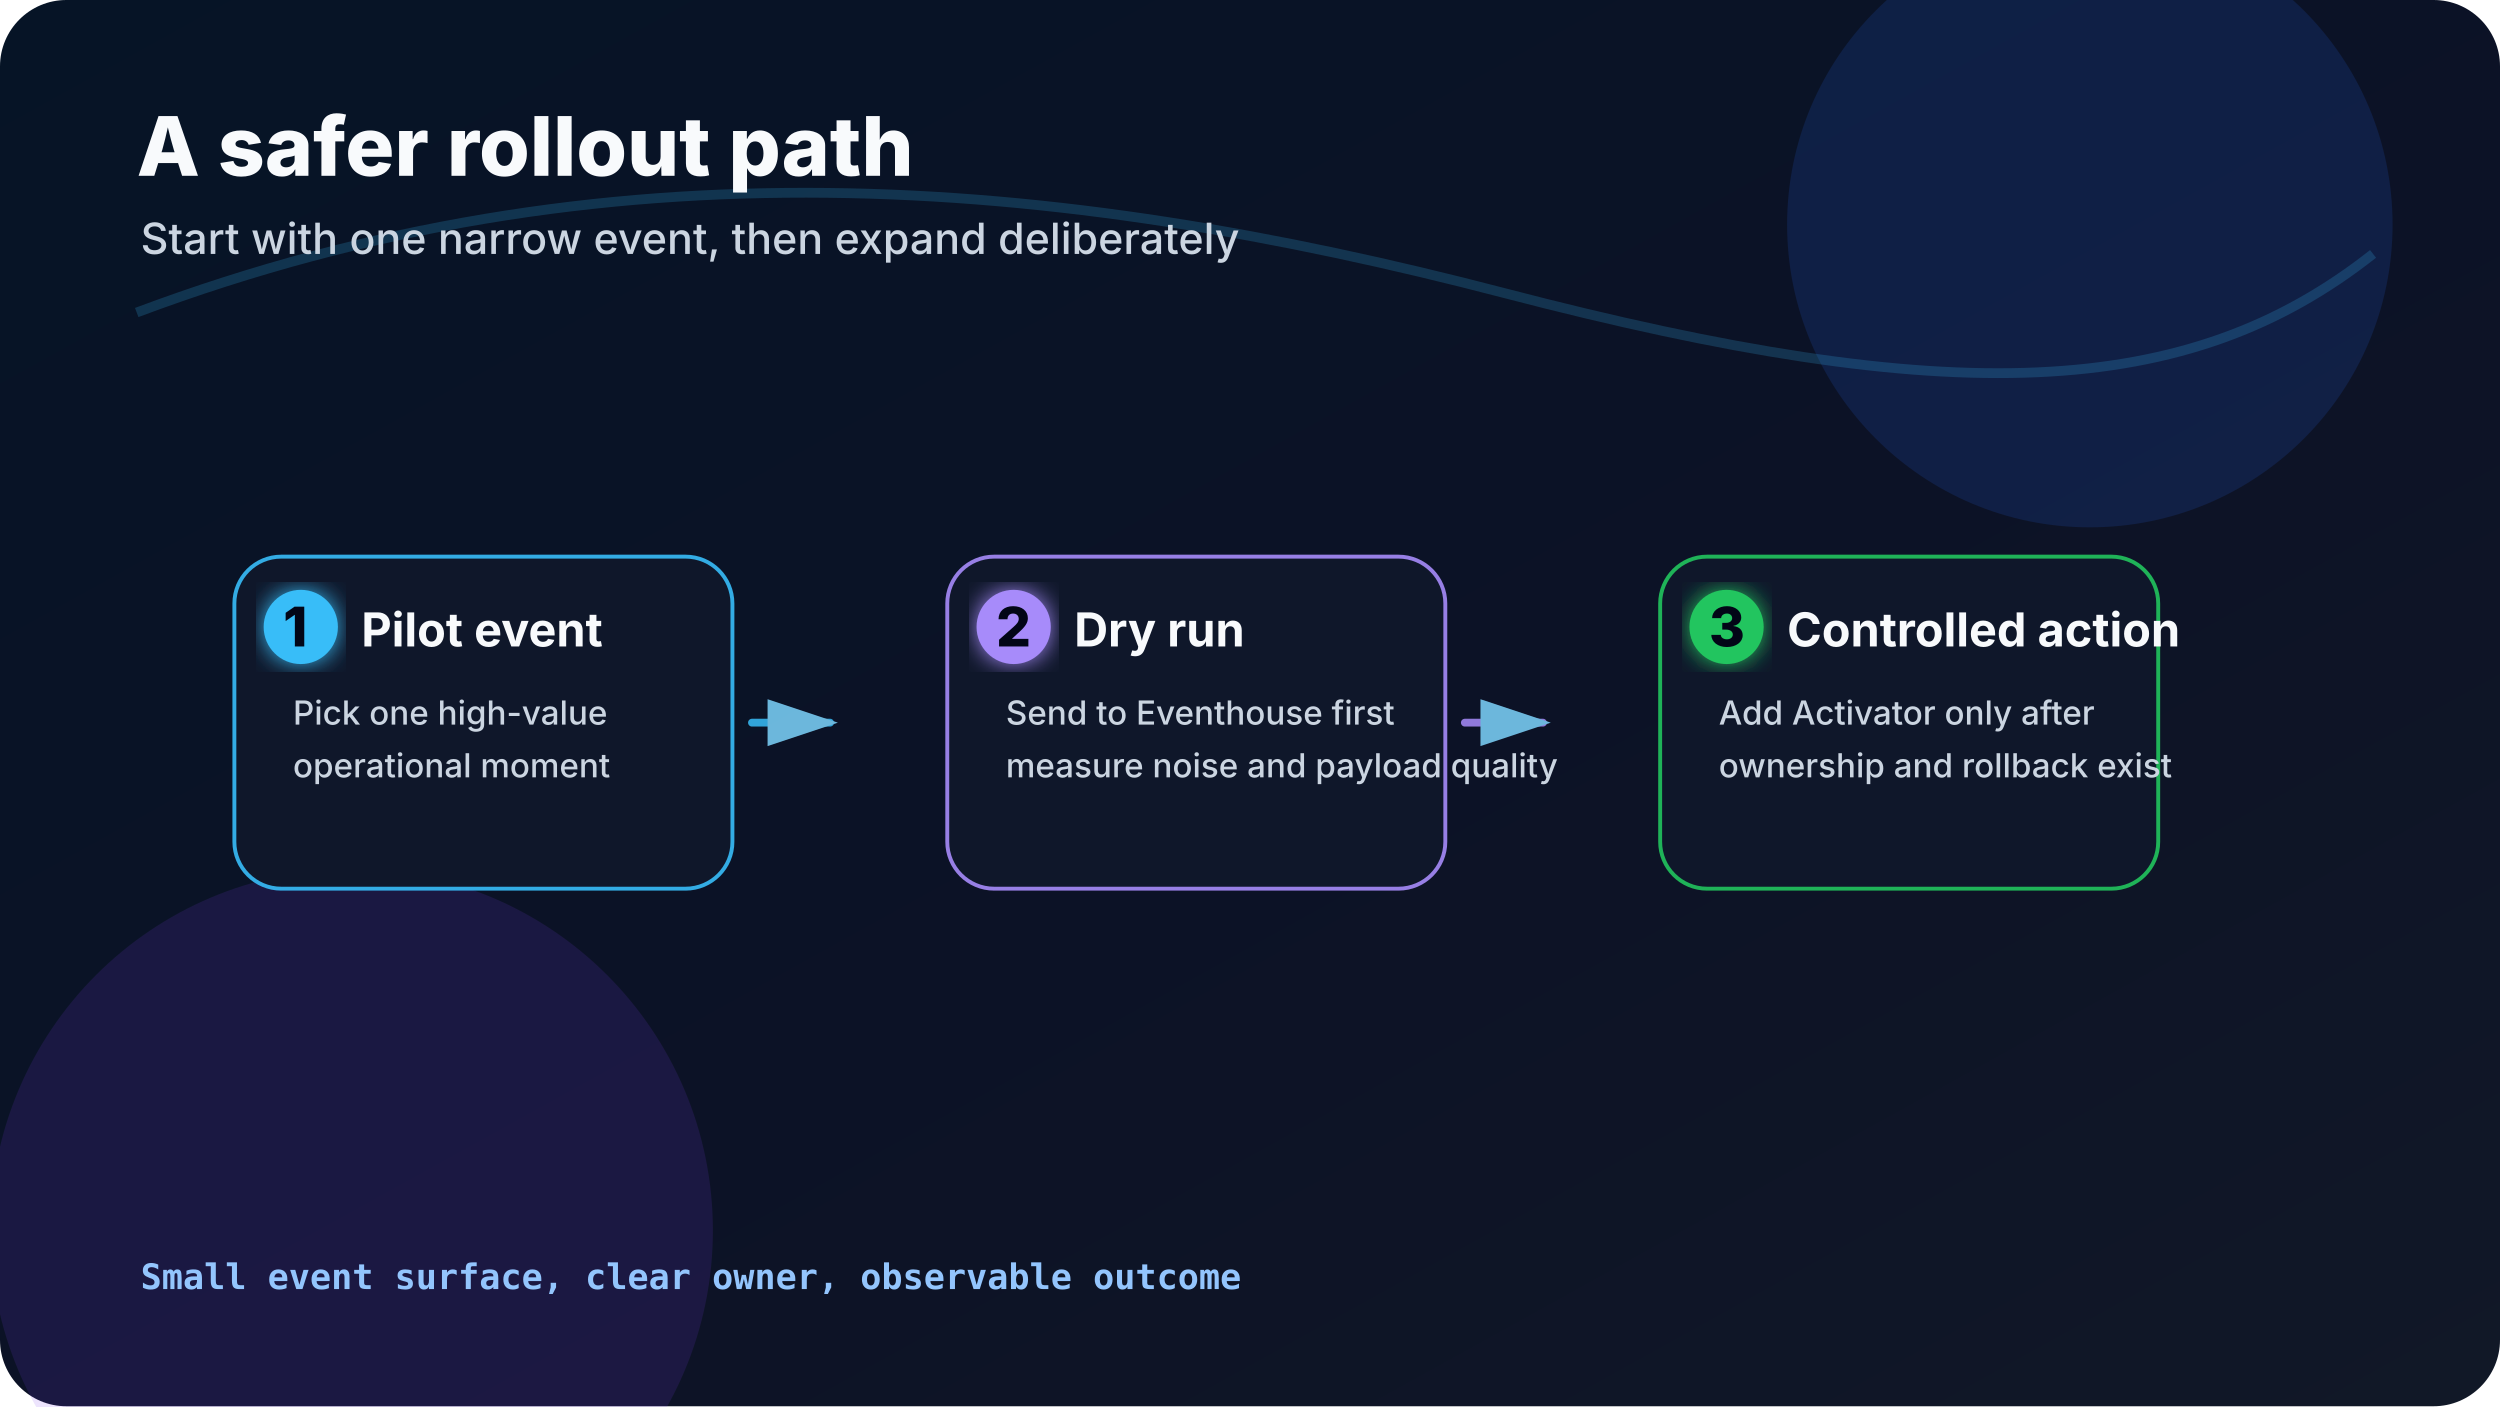
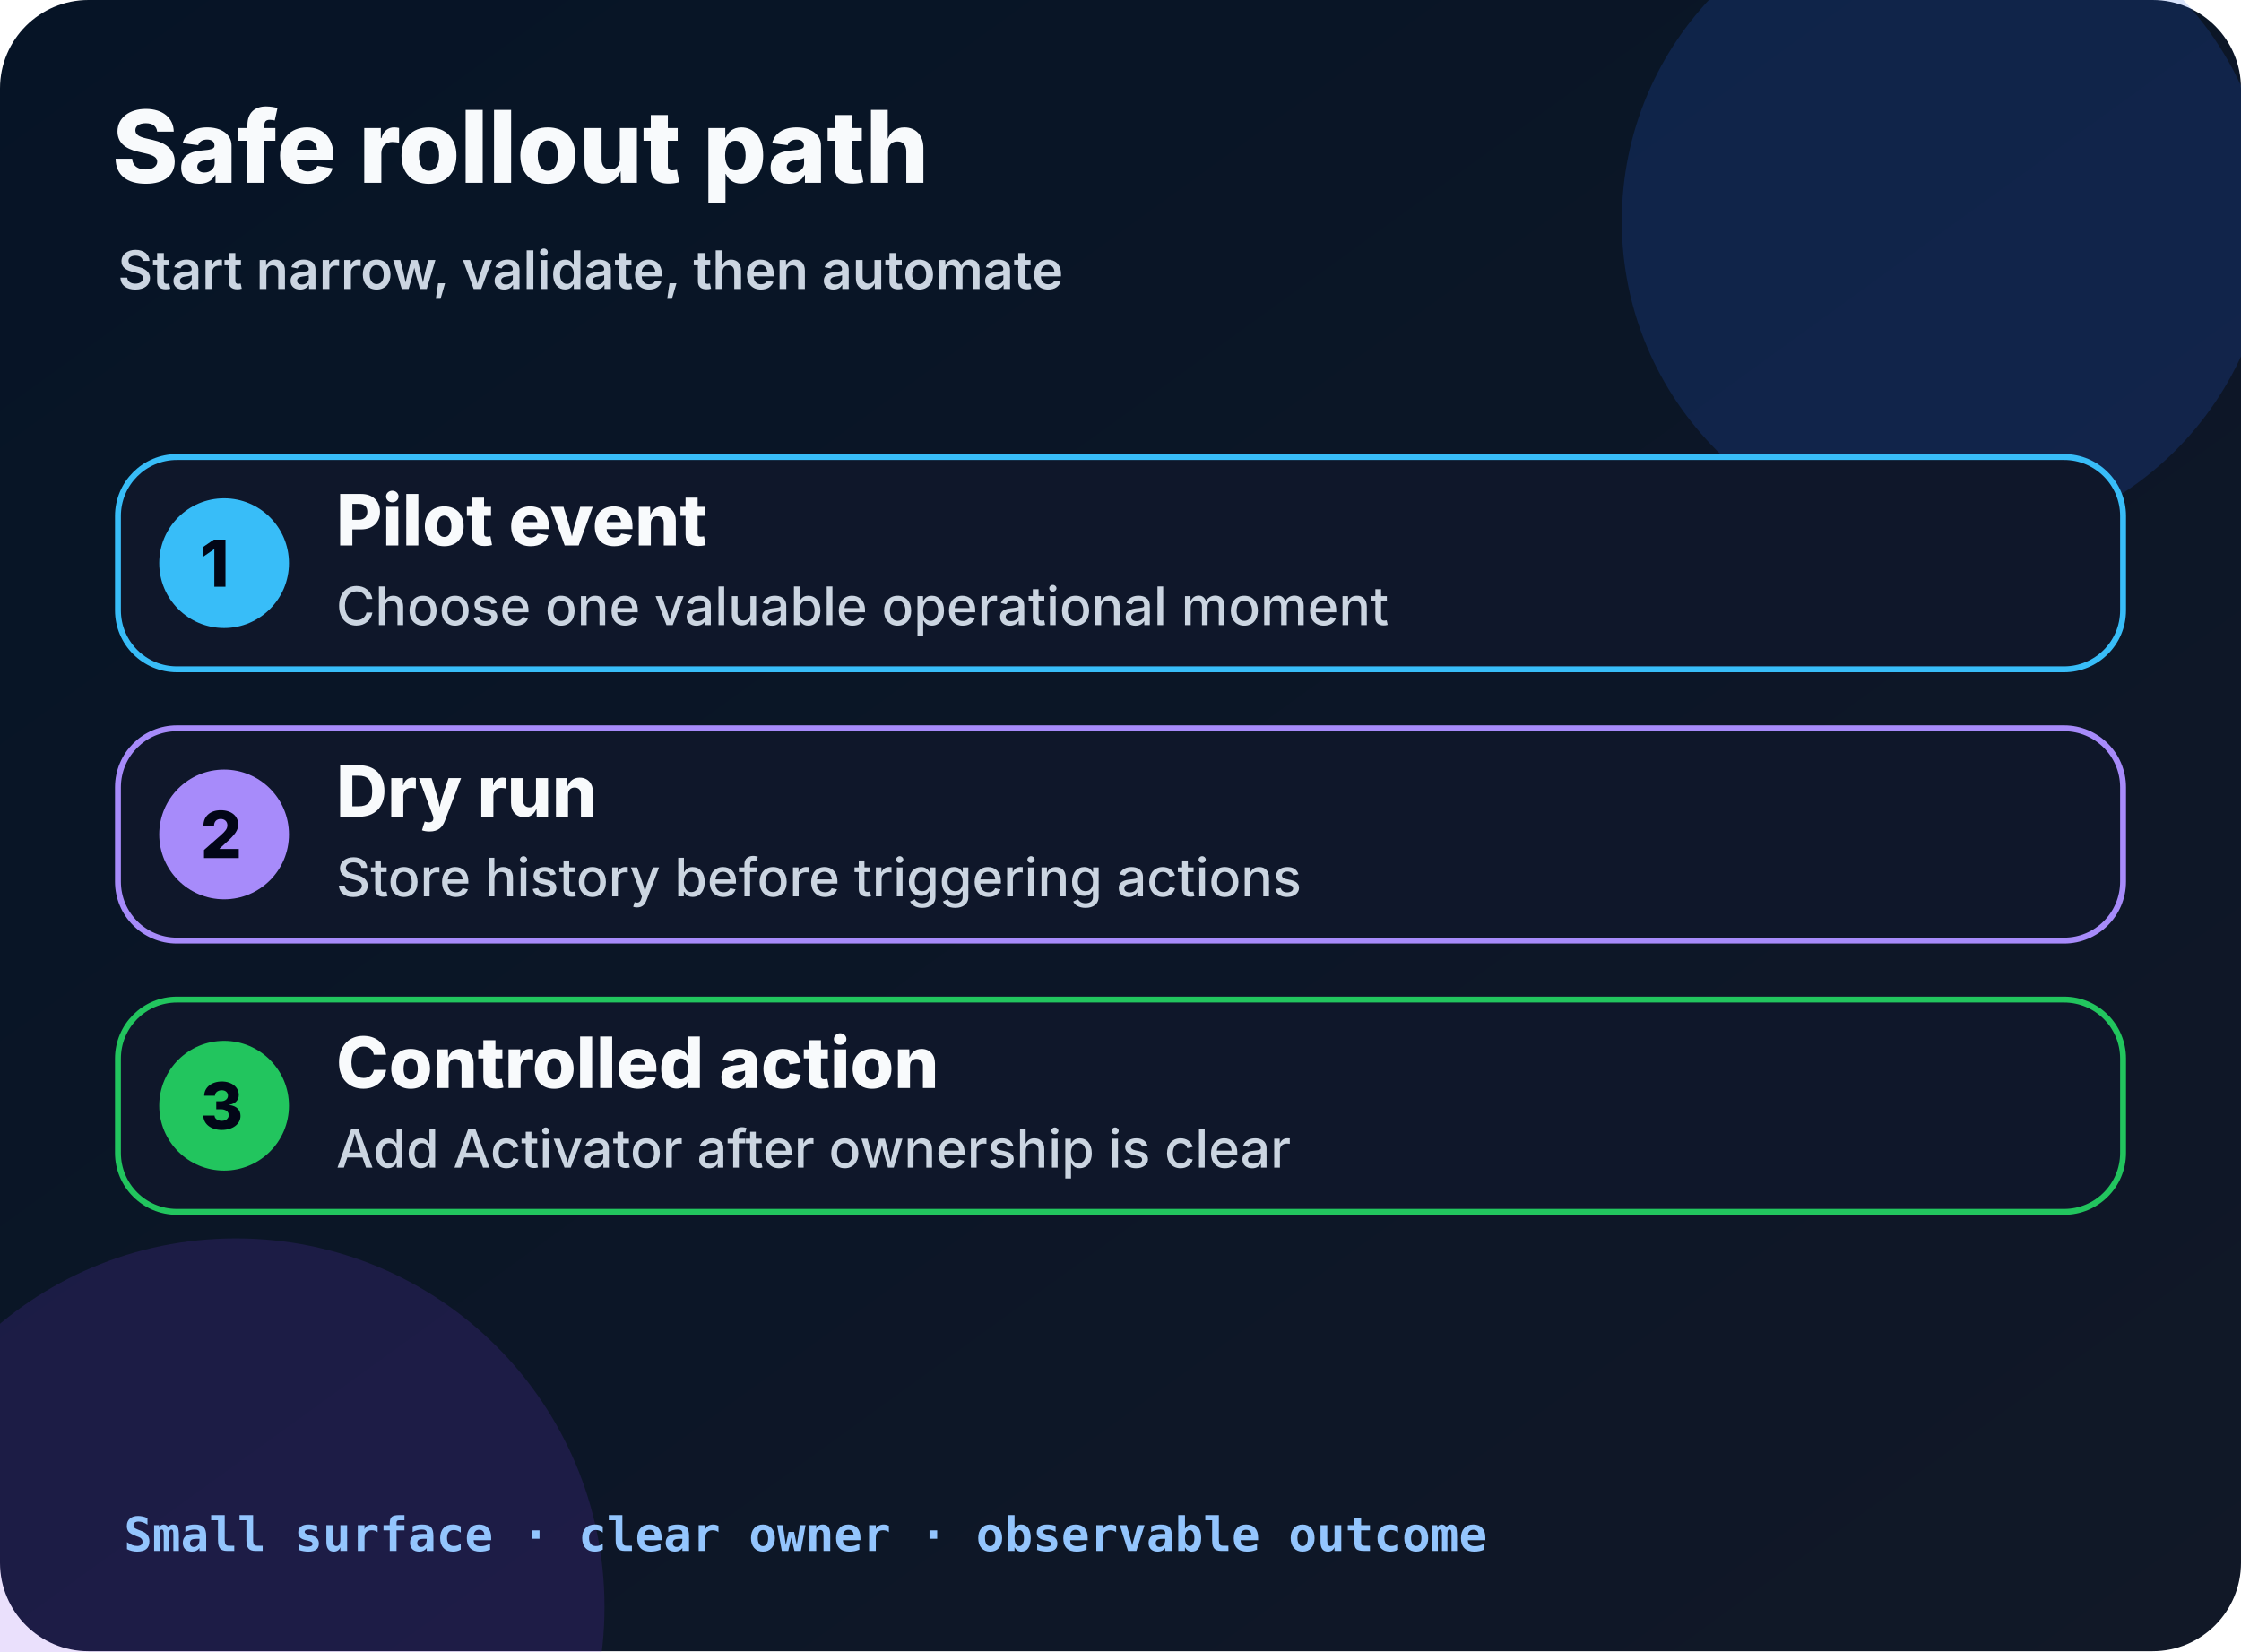
- <svg xmlns="http://www.w3.org/2000/svg" width="1280" height="720" viewBox="0 0 1280 720">
+ <svg xmlns="http://www.w3.org/2000/svg" width="760" height="560" viewBox="0 0 760 560">
  <defs>
    <linearGradient id="bg" x1="0" y1="0" x2="1" y2="1">
      <stop offset="0" stop-color="#061426" />
-       <stop offset="0.55" stop-color="#0c1226" />
      <stop offset="1" stop-color="#111827" />
    </linearGradient>
-     <filter id="glow">
-       <feGaussianBlur stdDeviation="6" result="coloredBlur" />
-       <feMerge>
-         <feMergeNode in="coloredBlur" />
-         <feMergeNode in="SourceGraphic" />
-       </feMerge>
-     </filter>
    <style>
-       .title{font-family:Inter,Arial,sans-serif;font-weight:800;font-size:42px;fill:#f8fafc}
-       .sub{font-family:Inter,Arial,sans-serif;font-weight:500;font-size:22px;fill:#cbd5e1}
-       .boxTitle{font-family:Inter,Arial,sans-serif;font-weight:750;font-size:24px;fill:#f8fafc}
-       .boxText{font-family:Inter,Arial,sans-serif;font-weight:500;font-size:17px;fill:#cbd5e1}
-       .footer{font-family:JetBrains Mono,monospace;font-weight:600;font-size:18px;fill:#93c5fd}
-       .num{font-family:Inter,Arial,sans-serif;font-weight:800;font-size:28px;fill:#020617}
+       .title{font-family:Inter,Arial,sans-serif;font-weight:800;font-size:34px;fill:#f8fafc}
+       .sub{font-family:Inter,Arial,sans-serif;font-weight:600;font-size:18px;fill:#cbd5e1}
+       .step{font-family:Inter,Arial,sans-serif;font-weight:800;font-size:24px;fill:#f8fafc}
+       .body{font-family:Inter,Arial,sans-serif;font-weight:550;font-size:18px;fill:#cbd5e1}
+       .num{font-family:Inter,Arial,sans-serif;font-weight:800;font-size:22px;fill:#020617}
+       .foot{font-family:JetBrains Mono,monospace;font-weight:650;font-size:16px;fill:#93c5fd}
    </style>
  </defs>
-   <rect width="1280" height="720" rx="34" fill="url(#bg)" />
-   <circle cx="1070" cy="115" r="155" fill="#2563eb" opacity="0.16" />
-   <circle cx="180" cy="630" r="185" fill="#7c3aed" opacity="0.14" />
-   <path d="M70 160 C310 70, 540 90, 770 150 S1120 205,1215 130" fill="none" stroke="#38bdf8" stroke-opacity="0.2" stroke-width="5" />
-   <text x="70" y="90" class="title">A safer rollout path</text>
-   <text x="72" y="130" class="sub">Start with one narrow event, then expand deliberately</text>
-   <defs>
-     <marker id="arrow" markerWidth="10" markerHeight="10" refX="8" refY="3" orient="auto">
-       <path d="M0,0 L0,6 L9,3 z" fill="#7dd3fc" />
-     </marker>
-   </defs>
-   <rect x="120" y="285" width="255" height="170" rx="24" fill="#0f172a" stroke="#38bdf8" stroke-opacity="0.9" stroke-width="2" />
-   <circle cx="154" cy="321" r="19" fill="#38bdf8" filter="url(#glow)" />
-   <text x="145" y="331" class="num">1</text>
-   <text x="185" y="331" class="boxTitle">Pilot event</text>
-   <text x="150" y="371" class="boxText">Pick one high-value</text>
-   <text x="150" y="398" class="boxText">operational moment</text>
-   <path d="M385 370 H425" stroke="#38bdf8" stroke-width="4" stroke-linecap="round" marker-end="url(#arrow)" opacity="0.85" />
-   <rect x="485" y="285" width="255" height="170" rx="24" fill="#0f172a" stroke="#a78bfa" stroke-opacity="0.9" stroke-width="2" />
-   <circle cx="519" cy="321" r="19" fill="#a78bfa" filter="url(#glow)" />
-   <text x="510" y="331" class="num">2</text>
-   <text x="550" y="331" class="boxTitle">Dry run</text>
-   <text x="515" y="371" class="boxText">Send to Eventhouse first</text>
-   <text x="515" y="398" class="boxText">measure noise and payload quality</text>
-   <path d="M750 370 H790" stroke="#a78bfa" stroke-width="4" stroke-linecap="round" marker-end="url(#arrow)" opacity="0.85" />
-   <rect x="850" y="285" width="255" height="170" rx="24" fill="#0f172a" stroke="#22c55e" stroke-opacity="0.9" stroke-width="2" />
-   <circle cx="884" cy="321" r="19" fill="#22c55e" filter="url(#glow)" />
-   <text x="875" y="331" class="num">3</text>
-   <text x="915" y="331" class="boxTitle">Controlled action</text>
-   <text x="880" y="371" class="boxText">Add Activator only after</text>
-   <text x="880" y="398" class="boxText">ownership and rollback exist</text>
-   <text x="72" y="660" class="footer">Small event surface, clear owner, observable outcome</text>
+   <rect width="760" height="560" rx="30" fill="url(#bg)" />
+   <circle cx="660" cy="75" r="110" fill="#2563eb" opacity="0.18" />
+   <circle cx="80" cy="545" r="125" fill="#7c3aed" opacity="0.16" />
+   <text x="38" y="62" class="title">Safe rollout path</text>
+   <text x="40" y="98" class="sub">Start narrow, validate, then automate</text>
+   <rect x="40" y="155" width="680" height="72" rx="20" fill="#0f172a" stroke="#38bdf8" stroke-width="2" />
+   <circle cx="76" cy="191" r="22" fill="#38bdf8" />
+   <text x="68" y="199" class="num">1</text>
+   <text x="114" y="185" class="step">Pilot event</text>
+   <text x="114" y="212" class="body">Choose one valuable operational moment</text>
+   <rect x="40" y="247" width="680" height="72" rx="20" fill="#0f172a" stroke="#a78bfa" stroke-width="2" />
+   <circle cx="76" cy="283" r="22" fill="#a78bfa" />
+   <text x="68" y="291" class="num">2</text>
+   <text x="114" y="277" class="step">Dry run</text>
+   <text x="114" y="304" class="body">Store history before triggering actions</text>
+   <rect x="40" y="339" width="680" height="72" rx="20" fill="#0f172a" stroke="#22c55e" stroke-width="2" />
+   <circle cx="76" cy="375" r="22" fill="#22c55e" />
+   <text x="68" y="383" class="num">3</text>
+   <text x="114" y="369" class="step">Controlled action</text>
+   <text x="114" y="396" class="body">Add Activator after ownership is clear</text>
+   <text x="42" y="526" class="foot">Small surface · clear owner · observable outcome</text>
</svg>
